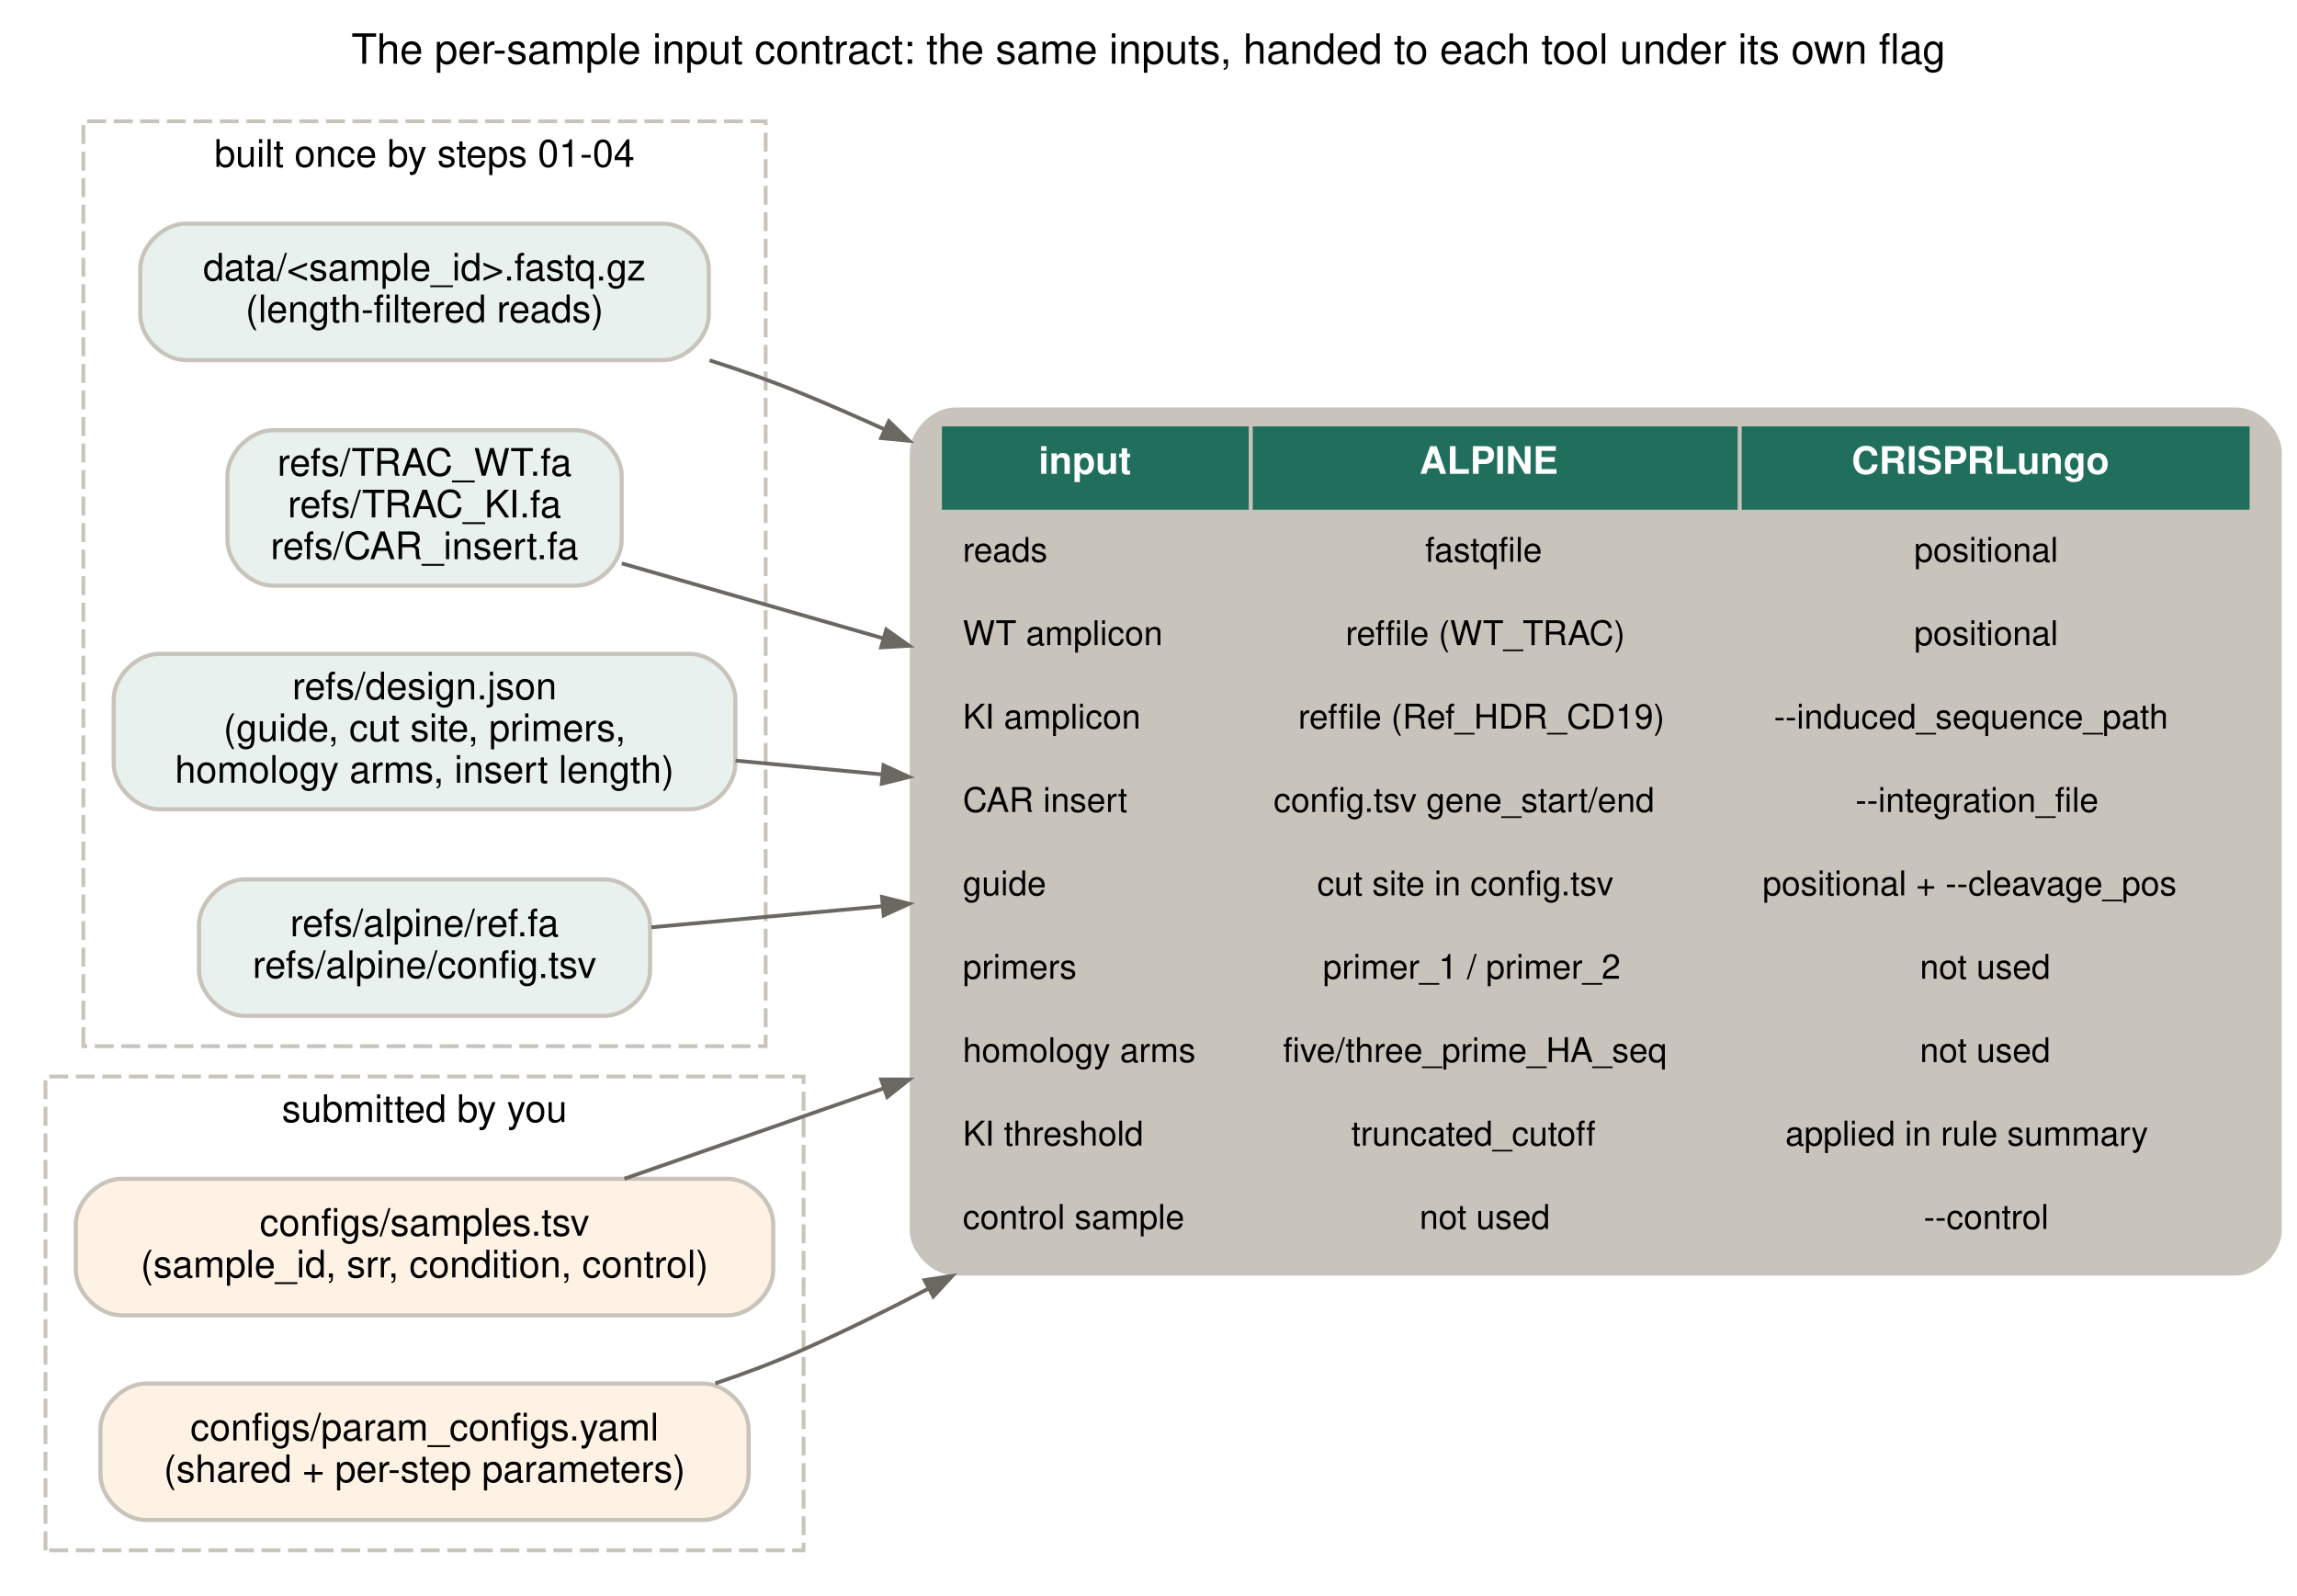
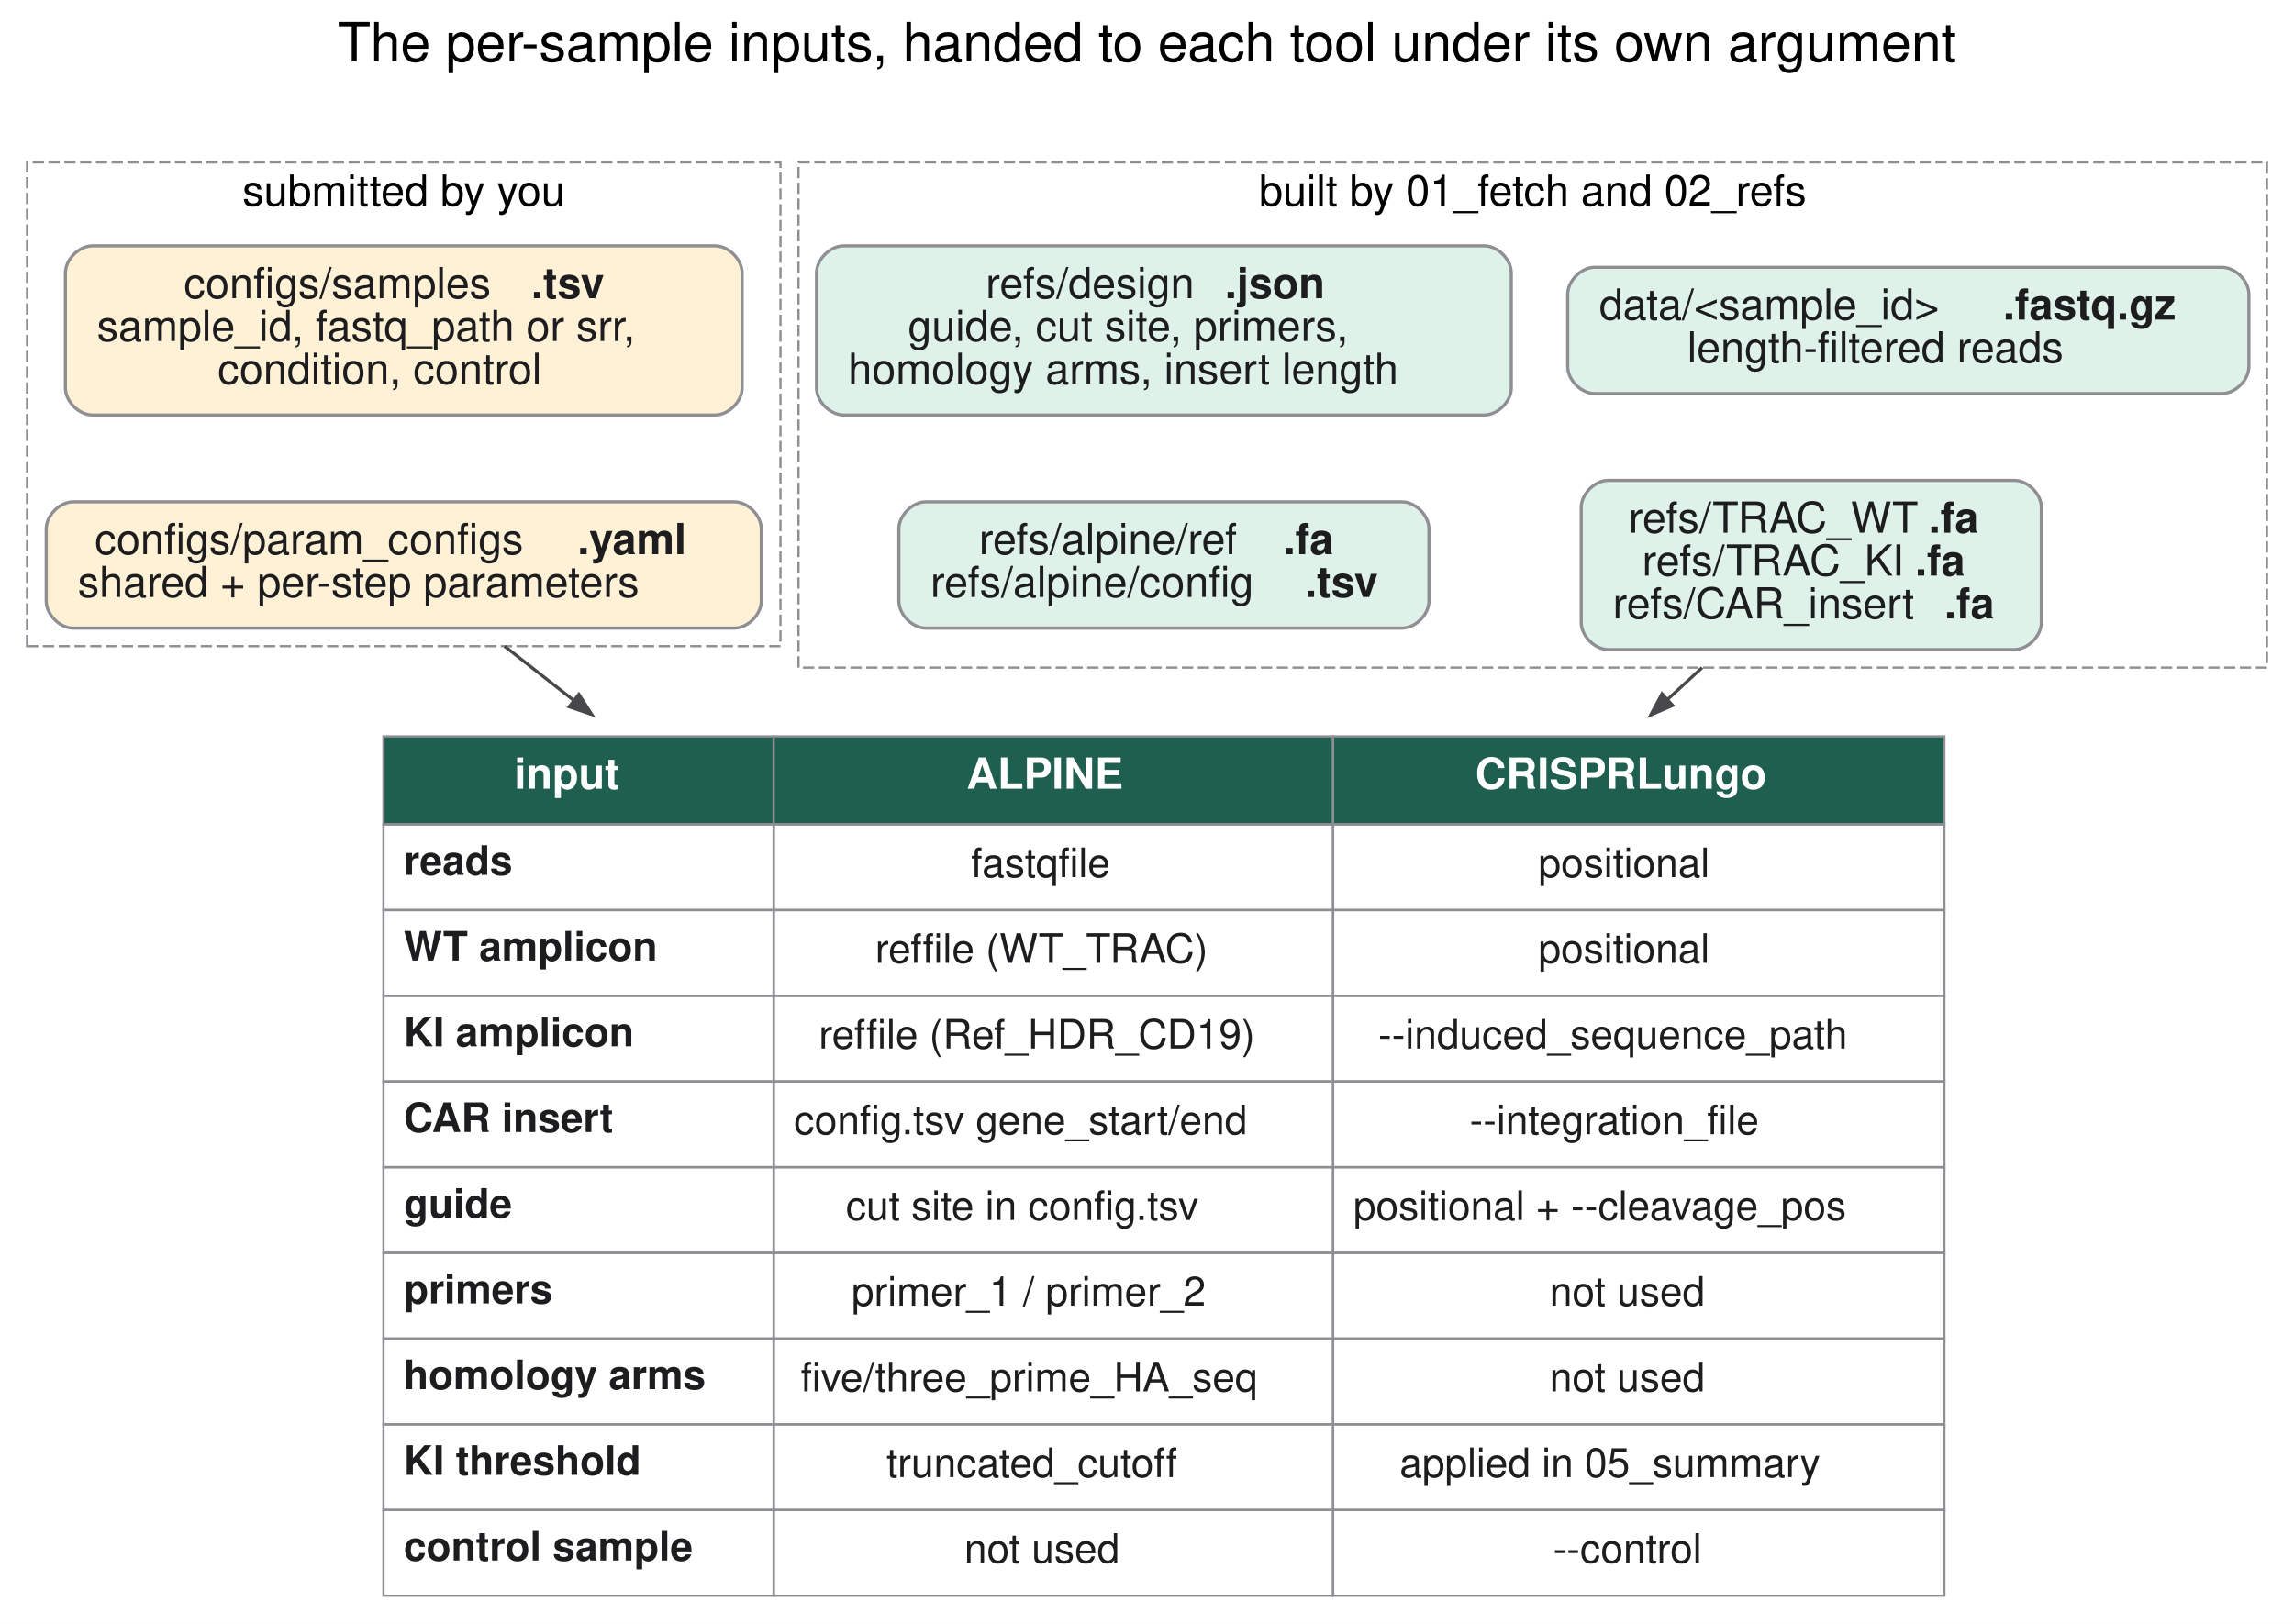
- <svg xmlns="http://www.w3.org/2000/svg" width="606pt" height="421pt" viewBox="0.00 0.00 606.00 421.00">
-   <g id="graph0" class="graph" transform="scale(1 1) rotate(0) translate(4 417)">
-     <polygon fill="white" stroke="transparent" points="-4,4 -4,-417 602,-417 602,4 -4,4" />
-     <text text-anchor="middle" x="299" y="-400.2" font-family="Helvetica,sans-Serif" font-size="11.00">The per-sample input contract: the same inputs, handed to each tool under its own flag</text>
+ <svg xmlns="http://www.w3.org/2000/svg" width="1017pt" height="720pt" viewBox="0.00 0.00 1017.00 720.00">
+   <g id="graph0" class="graph" transform="scale(1 1) rotate(0) translate(4 716)">
+     <polygon fill="white" stroke="transparent" points="-4,4 -4,-716 1013,-716 1013,4 -4,4" />
+     <text text-anchor="middle" x="504.5" y="-688.8" font-family="Helvetica,sans-Serif" font-size="24.00">The per-sample inputs, handed to each tool under its own argument</text>
+     <text text-anchor="middle" x="504.5" y="-662.8" font-family="Helvetica,sans-Serif" font-size="24.00"> </text>
    <g id="clust1" class="cluster">
-       <polygon fill="white" stroke="#c9c4bb" stroke-dasharray="5,2" points="18,-141 18,-385 198,-385 198,-141 18,-141" />
-       <text text-anchor="middle" x="108" y="-373" font-family="Helvetica,sans-Serif" font-size="10.00">built once by steps 01-04</text>
+       <polygon fill="white" stroke="#8e8e93" stroke-dasharray="5,2" points="8,-429.5 8,-644 342,-644 342,-429.5 8,-429.5" />
+       <text text-anchor="middle" x="175" y="-624.8" font-family="Helvetica,sans-Serif" font-size="19.00">submitted by you</text>
    </g>
    <g id="clust2" class="cluster">
-       <polygon fill="white" stroke="#c9c4bb" stroke-dasharray="5,2" points="8,-8 8,-133 208,-133 208,-8 8,-8" />
-       <text text-anchor="middle" x="108" y="-121" font-family="Helvetica,sans-Serif" font-size="10.00">submitted by you</text>
+       <polygon fill="white" stroke="#8e8e93" stroke-dasharray="5,2" points="350,-420 350,-644 1001,-644 1001,-420 350,-420" />
+       <text text-anchor="middle" x="675.5" y="-624.8" font-family="Helvetica,sans-Serif" font-size="19.00">built by 01_fetch and 02_refs</text>
    </g>
    <g id="node1" class="node">
-       <path fill="#e8f1ee" stroke="#c9c4bb" stroke-width="1.1" d="M171,-358C171,-358 45,-358 45,-358 39,-358 33,-352 33,-346 33,-346 33,-334 33,-334 33,-328 39,-322 45,-322 45,-322 171,-322 171,-322 177,-322 183,-328 183,-334 183,-334 183,-346 183,-346 183,-352 177,-358 171,-358" />
-       <text text-anchor="middle" x="108" y="-343" font-family="Helvetica,sans-Serif" font-size="10.00">data/&lt;sample_id&gt;.fastq.gz</text>
-       <text text-anchor="middle" x="108" y="-332" font-family="Helvetica,sans-Serif" font-size="10.00">(length-filtered reads)</text>
+       <path fill="#fff1d6" stroke="#8e8e93" stroke-width="1.4" d="M313,-607C313,-607 37,-607 37,-607 31,-607 25,-601 25,-595 25,-595 25,-544 25,-544 25,-538 31,-532 37,-532 37,-532 313,-532 313,-532 319,-532 325,-538 325,-544 325,-544 325,-595 325,-595 325,-601 319,-607 313,-607" />
+       <text text-anchor="start" x="77.5" y="-583.8" font-family="Helvetica,sans-Serif" font-size="19.00" fill="#1d1d1f">configs/samples</text>
+       <text text-anchor="start" x="231.5" y="-583.8" font-family="Helvetica,sans-Serif" font-weight="bold" font-size="19.00" fill="#1d1d1f">.tsv</text>
+       <text text-anchor="start" x="39" y="-564.8" font-family="Helvetica,sans-Serif" font-size="19.00" fill="#1d1d1f">sample_id, fastq_path or srr,</text>
+       <text text-anchor="start" x="92.5" y="-545.8" font-family="Helvetica,sans-Serif" font-size="19.00" fill="#1d1d1f">condition, control</text>
+     </g>
+     <g id="node2" class="node">
+       <path fill="#fff1d6" stroke="#8e8e93" stroke-width="1.4" d="M321.5,-493.5C321.5,-493.5 28.5,-493.5 28.5,-493.5 22.5,-493.5 16.5,-487.5 16.5,-481.5 16.5,-481.5 16.5,-449.5 16.5,-449.5 16.5,-443.5 22.5,-437.5 28.5,-437.5 28.5,-437.5 321.5,-437.5 321.5,-437.5 327.5,-437.5 333.5,-443.5 333.5,-449.5 333.5,-449.5 333.5,-481.5 333.5,-481.5 333.5,-487.5 327.5,-493.5 321.5,-493.5" />
+       <text text-anchor="start" x="38" y="-470.3" font-family="Helvetica,sans-Serif" font-size="19.00" fill="#1d1d1f">configs/param_configs</text>
+       <text text-anchor="start" x="252" y="-470.3" font-family="Helvetica,sans-Serif" font-weight="bold" font-size="19.00" fill="#1d1d1f">.yaml</text>
+       <text text-anchor="start" x="30.5" y="-451.3" font-family="Helvetica,sans-Serif" font-size="19.00" fill="#1d1d1f">shared + per-step parameters</text>
    </g>
    <g id="node7" class="node">
-       <path fill="#c9c4bb" stroke="transparent" stroke-width="1.1" d="M586,-309.5C586,-309.5 248,-309.5 248,-309.5 242,-309.5 236,-303.5 236,-297.5 236,-297.5 236,-92.5 236,-92.5 236,-86.5 242,-80.5 248,-80.5 248,-80.5 586,-80.5 586,-80.5 592,-80.5 598,-86.5 598,-92.5 598,-92.5 598,-297.5 598,-297.5 598,-303.5 592,-309.5 586,-309.5" />
-       <polygon fill="#1f6f5c" stroke="transparent" points="244,-282 244,-305 326,-305 326,-282 244,-282" />
-       <polygon fill="none" stroke="#c9c4bb" points="244,-282 244,-305 326,-305 326,-282 244,-282" />
-       <text text-anchor="start" x="270" y="-292" font-family="Helvetica,sans-Serif" font-weight="bold" font-size="10.00" fill="white">input</text>
-       <polygon fill="#1f6f5c" stroke="transparent" points="326,-282 326,-305 455,-305 455,-282 326,-282" />
-       <polygon fill="none" stroke="#c9c4bb" points="326,-282 326,-305 455,-305 455,-282 326,-282" />
-       <text text-anchor="start" x="370.5" y="-292" font-family="Helvetica,sans-Serif" font-weight="bold" font-size="10.00" fill="white">ALPINE</text>
-       <polygon fill="#1f6f5c" stroke="transparent" points="455,-282 455,-305 590,-305 590,-282 455,-282" />
-       <polygon fill="none" stroke="#c9c4bb" points="455,-282 455,-305 590,-305 590,-282 455,-282" />
-       <text text-anchor="start" x="484.5" y="-292" font-family="Helvetica,sans-Serif" font-weight="bold" font-size="10.00" fill="white">CRISPRLungo</text>
-       <polygon fill="none" stroke="#c9c4bb" points="244,-260 244,-282 326,-282 326,-260 244,-260" />
-       <text text-anchor="start" x="250" y="-268.8" font-family="Helvetica,sans-Serif" font-size="9.00">reads</text>
-       <polygon fill="none" stroke="#c9c4bb" points="326,-260 326,-282 455,-282 455,-260 326,-260" />
-       <text text-anchor="start" x="372" y="-268.8" font-family="Helvetica,sans-Serif" font-size="9.00">fastqfile</text>
-       <polygon fill="none" stroke="#c9c4bb" points="455,-260 455,-282 590,-282 590,-260 455,-260" />
-       <text text-anchor="start" x="501" y="-268.8" font-family="Helvetica,sans-Serif" font-size="9.00">positional</text>
-       <polygon fill="none" stroke="#c9c4bb" points="244,-238 244,-260 326,-260 326,-238 244,-238" />
-       <text text-anchor="start" x="250" y="-246.8" font-family="Helvetica,sans-Serif" font-size="9.00">WT amplicon</text>
-       <polygon fill="none" stroke="#c9c4bb" points="326,-238 326,-260 455,-260 455,-238 326,-238" />
-       <text text-anchor="start" x="351" y="-246.8" font-family="Helvetica,sans-Serif" font-size="9.00">reffile (WT_TRAC)</text>
-       <polygon fill="none" stroke="#c9c4bb" points="455,-238 455,-260 590,-260 590,-238 455,-238" />
-       <text text-anchor="start" x="501" y="-246.8" font-family="Helvetica,sans-Serif" font-size="9.00">positional</text>
-       <polygon fill="none" stroke="#c9c4bb" points="244,-216 244,-238 326,-238 326,-216 244,-216" />
-       <text text-anchor="start" x="250" y="-224.8" font-family="Helvetica,sans-Serif" font-size="9.00">KI amplicon</text>
-       <polygon fill="none" stroke="#c9c4bb" points="326,-216 326,-238 455,-238 455,-216 326,-216" />
-       <text text-anchor="start" x="338.5" y="-224.8" font-family="Helvetica,sans-Serif" font-size="9.00">reffile (Ref_HDR_CD19)</text>
-       <polygon fill="none" stroke="#c9c4bb" points="455,-216 455,-238 590,-238 590,-216 455,-216" />
-       <text text-anchor="start" x="464" y="-224.8" font-family="Helvetica,sans-Serif" font-size="9.00">--induced_sequence_path</text>
-       <polygon fill="none" stroke="#c9c4bb" points="244,-194 244,-216 326,-216 326,-194 244,-194" />
-       <text text-anchor="start" x="250" y="-202.8" font-family="Helvetica,sans-Serif" font-size="9.00">CAR insert</text>
-       <polygon fill="none" stroke="#c9c4bb" points="326,-194 326,-216 455,-216 455,-194 326,-194" />
-       <text text-anchor="start" x="332" y="-202.8" font-family="Helvetica,sans-Serif" font-size="9.00">config.tsv gene_start/end</text>
-       <polygon fill="none" stroke="#c9c4bb" points="455,-194 455,-216 590,-216 590,-194 455,-194" />
-       <text text-anchor="start" x="485.5" y="-202.8" font-family="Helvetica,sans-Serif" font-size="9.00">--integration_file</text>
-       <polygon fill="none" stroke="#c9c4bb" points="244,-172 244,-194 326,-194 326,-172 244,-172" />
-       <text text-anchor="start" x="250" y="-180.8" font-family="Helvetica,sans-Serif" font-size="9.00">guide</text>
-       <polygon fill="none" stroke="#c9c4bb" points="326,-172 326,-194 455,-194 455,-172 326,-172" />
-       <text text-anchor="start" x="343.5" y="-180.8" font-family="Helvetica,sans-Serif" font-size="9.00">cut site in config.tsv</text>
-       <polygon fill="none" stroke="#c9c4bb" points="455,-172 455,-194 590,-194 590,-172 455,-172" />
-       <text text-anchor="start" x="461" y="-180.8" font-family="Helvetica,sans-Serif" font-size="9.00">positional + --cleavage_pos</text>
-       <polygon fill="none" stroke="#c9c4bb" points="244,-150 244,-172 326,-172 326,-150 244,-150" />
-       <text text-anchor="start" x="250" y="-158.8" font-family="Helvetica,sans-Serif" font-size="9.00">primers</text>
-       <polygon fill="none" stroke="#c9c4bb" points="326,-150 326,-172 455,-172 455,-150 326,-150" />
-       <text text-anchor="start" x="345" y="-158.8" font-family="Helvetica,sans-Serif" font-size="9.00">primer_1 / primer_2</text>
-       <polygon fill="none" stroke="#c9c4bb" points="455,-150 455,-172 590,-172 590,-150 455,-150" />
-       <text text-anchor="start" x="502.5" y="-158.8" font-family="Helvetica,sans-Serif" font-size="9.00">not used</text>
-       <polygon fill="none" stroke="#c9c4bb" points="244,-128 244,-150 326,-150 326,-128 244,-128" />
-       <text text-anchor="start" x="250" y="-136.8" font-family="Helvetica,sans-Serif" font-size="9.00">homology arms</text>
-       <polygon fill="none" stroke="#c9c4bb" points="326,-128 326,-150 455,-150 455,-128 326,-128" />
-       <text text-anchor="start" x="334.5" y="-136.8" font-family="Helvetica,sans-Serif" font-size="9.00">five/three_prime_HA_seq</text>
-       <polygon fill="none" stroke="#c9c4bb" points="455,-128 455,-150 590,-150 590,-128 455,-128" />
-       <text text-anchor="start" x="502.5" y="-136.8" font-family="Helvetica,sans-Serif" font-size="9.00">not used</text>
-       <polygon fill="none" stroke="#c9c4bb" points="244,-106 244,-128 326,-128 326,-106 244,-106" />
-       <text text-anchor="start" x="250" y="-114.8" font-family="Helvetica,sans-Serif" font-size="9.00">KI threshold</text>
-       <polygon fill="none" stroke="#c9c4bb" points="326,-106 326,-128 455,-128 455,-106 326,-106" />
-       <text text-anchor="start" x="352.5" y="-114.8" font-family="Helvetica,sans-Serif" font-size="9.00">truncated_cutoff</text>
-       <polygon fill="none" stroke="#c9c4bb" points="455,-106 455,-128 590,-128 590,-106 455,-106" />
-       <text text-anchor="start" x="467" y="-114.8" font-family="Helvetica,sans-Serif" font-size="9.00">applied in rule summary</text>
-       <polygon fill="none" stroke="#c9c4bb" points="244,-84 244,-106 326,-106 326,-84 244,-84" />
-       <text text-anchor="start" x="250" y="-92.8" font-family="Helvetica,sans-Serif" font-size="9.00">control sample</text>
-       <polygon fill="none" stroke="#c9c4bb" points="326,-84 326,-106 455,-106 455,-84 326,-84" />
-       <text text-anchor="start" x="370.5" y="-92.8" font-family="Helvetica,sans-Serif" font-size="9.00">not used</text>
-       <polygon fill="none" stroke="#c9c4bb" points="455,-84 455,-106 590,-106 590,-84 455,-84" />
-       <text text-anchor="start" x="503.5" y="-92.8" font-family="Helvetica,sans-Serif" font-size="9.00">--control</text>
+       <polygon fill="#1f5f4f" stroke="transparent" points="166,-350.5 166,-389.5 339,-389.5 339,-350.5 166,-350.5" />
+       <polygon fill="none" stroke="#8e8e93" points="166,-350.5 166,-389.5 339,-389.5 339,-350.5 166,-350.5" />
+       <text text-anchor="start" x="224" y="-366.3" font-family="Helvetica,sans-Serif" font-weight="bold" font-size="19.00" fill="white">input</text>
+       <polygon fill="#1f5f4f" stroke="transparent" points="339,-350.5 339,-389.5 587,-389.5 587,-350.5 339,-350.5" />
+       <polygon fill="none" stroke="#8e8e93" points="339,-350.5 339,-389.5 587,-389.5 587,-350.5 339,-350.5" />
+       <text text-anchor="start" x="424.5" y="-366.3" font-family="Helvetica,sans-Serif" font-weight="bold" font-size="19.00" fill="white">ALPINE</text>
+       <polygon fill="#1f5f4f" stroke="transparent" points="587,-350.5 587,-389.5 858,-389.5 858,-350.5 587,-350.5" />
+       <polygon fill="none" stroke="#8e8e93" points="587,-350.5 587,-389.5 858,-389.5 858,-350.5 587,-350.5" />
+       <text text-anchor="start" x="650" y="-366.3" font-family="Helvetica,sans-Serif" font-weight="bold" font-size="19.00" fill="white">CRISPRLungo</text>
+       <polygon fill="none" stroke="#8e8e93" points="166,-312.5 166,-350.5 339,-350.5 339,-312.5 166,-312.5" />
+       <text text-anchor="start" x="175" y="-328.1" font-family="Helvetica,sans-Serif" font-weight="bold" font-size="18.00" fill="#1d1d1f">reads</text>
+       <polygon fill="none" stroke="#8e8e93" points="339,-312.5 339,-350.5 587,-350.5 587,-312.5 339,-312.5" />
+       <text text-anchor="start" x="426.5" y="-327.1" font-family="Helvetica,sans-Serif" font-size="18.00" fill="#1d1d1f">fastqfile</text>
+       <polygon fill="none" stroke="#8e8e93" points="587,-312.5 587,-350.5 858,-350.5 858,-312.5 587,-312.5" />
+       <text text-anchor="start" x="678" y="-327.1" font-family="Helvetica,sans-Serif" font-size="18.00" fill="#1d1d1f">positional</text>
+       <polygon fill="none" stroke="#8e8e93" points="166,-274.5 166,-312.5 339,-312.5 339,-274.5 166,-274.5" />
+       <text text-anchor="start" x="175" y="-290.1" font-family="Helvetica,sans-Serif" font-weight="bold" font-size="18.00" fill="#1d1d1f">WT amplicon</text>
+       <polygon fill="none" stroke="#8e8e93" points="339,-274.5 339,-312.5 587,-312.5 587,-274.5 339,-274.5" />
+       <text text-anchor="start" x="384" y="-289.1" font-family="Helvetica,sans-Serif" font-size="18.00" fill="#1d1d1f">reffile (WT_TRAC)</text>
+       <polygon fill="none" stroke="#8e8e93" points="587,-274.5 587,-312.5 858,-312.5 858,-274.5 587,-274.5" />
+       <text text-anchor="start" x="678" y="-289.1" font-family="Helvetica,sans-Serif" font-size="18.00" fill="#1d1d1f">positional</text>
+       <polygon fill="none" stroke="#8e8e93" points="166,-236.5 166,-274.5 339,-274.5 339,-236.5 166,-236.5" />
+       <text text-anchor="start" x="175" y="-252.1" font-family="Helvetica,sans-Serif" font-weight="bold" font-size="18.00" fill="#1d1d1f">KI amplicon</text>
+       <polygon fill="none" stroke="#8e8e93" points="339,-236.5 339,-274.5 587,-274.5 587,-236.5 339,-236.5" />
+       <text text-anchor="start" x="359" y="-251.1" font-family="Helvetica,sans-Serif" font-size="18.00" fill="#1d1d1f">reffile (Ref_HDR_CD19)</text>
+       <polygon fill="none" stroke="#8e8e93" points="587,-236.5 587,-274.5 858,-274.5 858,-236.5 587,-236.5" />
+       <text text-anchor="start" x="607" y="-251.1" font-family="Helvetica,sans-Serif" font-size="18.00" fill="#1d1d1f">--induced_sequence_path</text>
+       <polygon fill="none" stroke="#8e8e93" points="166,-198.5 166,-236.5 339,-236.5 339,-198.5 166,-198.5" />
+       <text text-anchor="start" x="175" y="-214.1" font-family="Helvetica,sans-Serif" font-weight="bold" font-size="18.00" fill="#1d1d1f">CAR insert</text>
+       <polygon fill="none" stroke="#8e8e93" points="339,-198.5 339,-236.5 587,-236.5 587,-198.5 339,-198.5" />
+       <text text-anchor="start" x="348" y="-213.1" font-family="Helvetica,sans-Serif" font-size="18.00" fill="#1d1d1f">config.tsv gene_start/end</text>
+       <polygon fill="none" stroke="#8e8e93" points="587,-198.5 587,-236.5 858,-236.5 858,-198.5 587,-198.5" />
+       <text text-anchor="start" x="647.5" y="-213.1" font-family="Helvetica,sans-Serif" font-size="18.00" fill="#1d1d1f">--integration_file</text>
+       <polygon fill="none" stroke="#8e8e93" points="166,-160.5 166,-198.5 339,-198.5 339,-160.5 166,-160.5" />
+       <text text-anchor="start" x="175" y="-176.1" font-family="Helvetica,sans-Serif" font-weight="bold" font-size="18.00" fill="#1d1d1f">guide</text>
+       <polygon fill="none" stroke="#8e8e93" points="339,-160.5 339,-198.5 587,-198.5 587,-160.5 339,-160.5" />
+       <text text-anchor="start" x="371" y="-175.1" font-family="Helvetica,sans-Serif" font-size="18.00" fill="#1d1d1f">cut site in config.tsv</text>
+       <polygon fill="none" stroke="#8e8e93" points="587,-160.5 587,-198.5 858,-198.5 858,-160.5 587,-160.5" />
+       <text text-anchor="start" x="596" y="-175.1" font-family="Helvetica,sans-Serif" font-size="18.00" fill="#1d1d1f">positional + --cleavage_pos</text>
+       <polygon fill="none" stroke="#8e8e93" points="166,-122.5 166,-160.5 339,-160.5 339,-122.5 166,-122.5" />
+       <text text-anchor="start" x="175" y="-138.1" font-family="Helvetica,sans-Serif" font-weight="bold" font-size="18.00" fill="#1d1d1f">primers</text>
+       <polygon fill="none" stroke="#8e8e93" points="339,-122.5 339,-160.5 587,-160.5 587,-122.5 339,-122.5" />
+       <text text-anchor="start" x="373.5" y="-137.1" font-family="Helvetica,sans-Serif" font-size="18.00" fill="#1d1d1f">primer_1 / primer_2</text>
+       <polygon fill="none" stroke="#8e8e93" points="587,-122.5 587,-160.5 858,-160.5 858,-122.5 587,-122.5" />
+       <text text-anchor="start" x="683" y="-137.1" font-family="Helvetica,sans-Serif" font-size="18.00" fill="#1d1d1f">not used</text>
+       <polygon fill="none" stroke="#8e8e93" points="166,-84.5 166,-122.5 339,-122.5 339,-84.5 166,-84.5" />
+       <text text-anchor="start" x="175" y="-100.1" font-family="Helvetica,sans-Serif" font-weight="bold" font-size="18.00" fill="#1d1d1f">homology arms</text>
+       <polygon fill="none" stroke="#8e8e93" points="339,-84.5 339,-122.5 587,-122.5 587,-84.5 339,-84.5" />
+       <text text-anchor="start" x="351" y="-99.1" font-family="Helvetica,sans-Serif" font-size="18.00" fill="#1d1d1f">five/three_prime_HA_seq</text>
+       <polygon fill="none" stroke="#8e8e93" points="587,-84.5 587,-122.5 858,-122.5 858,-84.5 587,-84.5" />
+       <text text-anchor="start" x="683" y="-99.1" font-family="Helvetica,sans-Serif" font-size="18.00" fill="#1d1d1f">not used</text>
+       <polygon fill="none" stroke="#8e8e93" points="166,-46.5 166,-84.5 339,-84.5 339,-46.5 166,-46.5" />
+       <text text-anchor="start" x="175" y="-62.1" font-family="Helvetica,sans-Serif" font-weight="bold" font-size="18.00" fill="#1d1d1f">KI threshold</text>
+       <polygon fill="none" stroke="#8e8e93" points="339,-46.5 339,-84.5 587,-84.5 587,-46.5 339,-46.5" />
+       <text text-anchor="start" x="389" y="-61.1" font-family="Helvetica,sans-Serif" font-size="18.00" fill="#1d1d1f">truncated_cutoff</text>
+       <polygon fill="none" stroke="#8e8e93" points="587,-46.5 587,-84.5 858,-84.5 858,-46.5 587,-46.5" />
+       <text text-anchor="start" x="616.5" y="-61.1" font-family="Helvetica,sans-Serif" font-size="18.00" fill="#1d1d1f">applied in 05_summary</text>
+       <polygon fill="none" stroke="#8e8e93" points="166,-8.5 166,-46.5 339,-46.5 339,-8.5 166,-8.5" />
+       <text text-anchor="start" x="175" y="-24.1" font-family="Helvetica,sans-Serif" font-weight="bold" font-size="18.00" fill="#1d1d1f">control sample</text>
+       <polygon fill="none" stroke="#8e8e93" points="339,-8.5 339,-46.5 587,-46.5 587,-8.5 339,-8.5" />
+       <text text-anchor="start" x="423.5" y="-23.1" font-family="Helvetica,sans-Serif" font-size="18.00" fill="#1d1d1f">not used</text>
+       <polygon fill="none" stroke="#8e8e93" points="587,-8.5 587,-46.5 858,-46.5 858,-8.5 587,-8.5" />
+       <text text-anchor="start" x="684.5" y="-23.1" font-family="Helvetica,sans-Serif" font-size="18.00" fill="#1d1d1f">--control</text>
    </g>
-     <g id="edge1" class="edge">
-       <path fill="none" stroke="#6b6862" d="M183.21,-321.95C191.67,-319.25 200.09,-316.26 208,-313 215.05,-310.09 222.16,-306.99 229.29,-303.75" />
-       <polygon fill="#6b6862" stroke="#6b6862" points="230.51,-305.88 235.84,-300.72 228.46,-301.43 230.51,-305.88" />
-     </g>
-     <g id="node2" class="node">
-       <path fill="#e8f1ee" stroke="#c9c4bb" stroke-width="1.1" d="M148,-303.5C148,-303.5 68,-303.5 68,-303.5 62,-303.5 56,-297.5 56,-291.5 56,-291.5 56,-274.5 56,-274.5 56,-268.5 62,-262.5 68,-262.5 68,-262.5 148,-262.5 148,-262.5 154,-262.5 160,-268.5 160,-274.5 160,-274.5 160,-291.5 160,-291.5 160,-297.5 154,-303.5 148,-303.5" />
-       <text text-anchor="middle" x="108" y="-291.5" font-family="Helvetica,sans-Serif" font-size="10.00">refs/TRAC_WT.fa</text>
-       <text text-anchor="middle" x="108" y="-280.5" font-family="Helvetica,sans-Serif" font-size="10.00">refs/TRAC_KI.fa</text>
-       <text text-anchor="middle" x="108" y="-269.5" font-family="Helvetica,sans-Serif" font-size="10.00">refs/CAR_insert.fa</text>
-     </g>
-     <g id="edge2" class="edge">
-       <path fill="none" stroke="#6b6862" d="M160.04,-268.37C179.84,-262.69 203.82,-255.82 229.08,-248.58" />
-       <polygon fill="#6b6862" stroke="#6b6862" points="229.82,-250.92 235.87,-246.63 228.47,-246.21 229.82,-250.92" />
+     <g id="edge4" class="edge">
+       <path fill="none" stroke="#48484a" stroke-width="1.4" d="M219.67,-429.5C228.85,-422.31 239.12,-414.27 250.18,-405.61" />
+       <polygon fill="#48484a" stroke="#48484a" stroke-width="1.4" points="252.63,-408.14 258.34,-399.21 248.31,-402.63 252.63,-408.14" />
    </g>
    <g id="node3" class="node">
-       <path fill="#e8f1ee" stroke="#c9c4bb" stroke-width="1.1" d="M178,-244.5C178,-244.5 38,-244.5 38,-244.5 32,-244.5 26,-238.5 26,-232.5 26,-232.5 26,-215.5 26,-215.5 26,-209.5 32,-203.5 38,-203.5 38,-203.5 178,-203.5 178,-203.5 184,-203.5 190,-209.5 190,-215.5 190,-215.5 190,-232.5 190,-232.5 190,-238.5 184,-244.5 178,-244.5" />
-       <text text-anchor="middle" x="108" y="-232.5" font-family="Helvetica,sans-Serif" font-size="10.00">refs/design.json</text>
-       <text text-anchor="middle" x="108" y="-221.5" font-family="Helvetica,sans-Serif" font-size="10.00">(guide, cut site, primers,</text>
-       <text text-anchor="middle" x="108" y="-210.5" font-family="Helvetica,sans-Serif" font-size="10.00">homology arms, insert length)</text>
-     </g>
-     <g id="edge3" class="edge">
-       <path fill="none" stroke="#6b6862" d="M190.06,-216.34C202.32,-215.19 215.37,-213.95 228.78,-212.69" />
-       <polygon fill="#6b6862" stroke="#6b6862" points="229.09,-215.12 235.83,-212.02 228.63,-210.24 229.09,-215.12" />
+       <path fill="#dff2ea" stroke="#8e8e93" stroke-width="1.4" d="M981,-597.5C981,-597.5 703,-597.5 703,-597.5 697,-597.5 691,-591.5 691,-585.5 691,-585.5 691,-553.5 691,-553.5 691,-547.5 697,-541.5 703,-541.5 703,-541.5 981,-541.5 981,-541.5 987,-541.5 993,-547.5 993,-553.5 993,-553.5 993,-585.5 993,-585.5 993,-591.5 987,-597.5 981,-597.5" />
+       <text text-anchor="start" x="705" y="-574.3" font-family="Helvetica,sans-Serif" font-size="19.00" fill="#1d1d1f">data/&lt;sample_id&gt;</text>
+       <text text-anchor="start" x="884" y="-574.3" font-family="Helvetica,sans-Serif" font-weight="bold" font-size="19.00" fill="#1d1d1f">.fastq.gz</text>
+       <text text-anchor="start" x="744" y="-555.3" font-family="Helvetica,sans-Serif" font-size="19.00" fill="#1d1d1f">length-filtered reads</text>
    </g>
    <g id="node4" class="node">
-       <path fill="#e8f1ee" stroke="#c9c4bb" stroke-width="1.1" d="M155.5,-185C155.5,-185 60.5,-185 60.5,-185 54.5,-185 48.5,-179 48.5,-173 48.5,-173 48.5,-161 48.5,-161 48.5,-155 54.5,-149 60.5,-149 60.5,-149 155.5,-149 155.5,-149 161.5,-149 167.5,-155 167.5,-161 167.5,-161 167.5,-173 167.5,-173 167.5,-179 161.5,-185 155.5,-185" />
-       <text text-anchor="middle" x="108" y="-170" font-family="Helvetica,sans-Serif" font-size="10.00">refs/alpine/ref.fa</text>
-       <text text-anchor="middle" x="108" y="-159" font-family="Helvetica,sans-Serif" font-size="10.00">refs/alpine/config.tsv</text>
+       <path fill="#dff2ea" stroke="#8e8e93" stroke-width="1.4" d="M889,-503C889,-503 709,-503 709,-503 703,-503 697,-497 697,-491 697,-491 697,-440 697,-440 697,-434 703,-428 709,-428 709,-428 889,-428 889,-428 895,-428 901,-434 901,-440 901,-440 901,-491 901,-491 901,-497 895,-503 889,-503" />
+       <text text-anchor="start" x="718" y="-479.8" font-family="Helvetica,sans-Serif" font-size="19.00" fill="#1d1d1f">refs/TRAC_WT</text>
+       <text text-anchor="start" x="851" y="-479.8" font-family="Helvetica,sans-Serif" font-weight="bold" font-size="19.00" fill="#1d1d1f">.fa</text>
+       <text text-anchor="start" x="724" y="-460.8" font-family="Helvetica,sans-Serif" font-size="19.00" fill="#1d1d1f">refs/TRAC_KI</text>
+       <text text-anchor="start" x="845" y="-460.8" font-family="Helvetica,sans-Serif" font-weight="bold" font-size="19.00" fill="#1d1d1f">.fa</text>
+       <text text-anchor="start" x="711" y="-441.8" font-family="Helvetica,sans-Serif" font-size="19.00" fill="#1d1d1f">refs/CAR_insert</text>
+       <text text-anchor="start" x="858" y="-441.8" font-family="Helvetica,sans-Serif" font-weight="bold" font-size="19.00" fill="#1d1d1f">.fa</text>
    </g>
-     <g id="edge4" class="edge">
-       <path fill="none" stroke="#6b6862" d="M167.83,-172.37C185.9,-174.01 206.83,-175.92 228.74,-177.92" />
-       <polygon fill="#6b6862" stroke="#6b6862" points="228.69,-180.38 235.88,-178.57 229.13,-175.5 228.69,-180.38" />
+     <g id="edge5" class="edge">
+       <path fill="none" stroke="#48484a" stroke-width="1.4" d="M750.62,-420C745.8,-415.57 740.72,-410.89 735.43,-406.02" />
+       <polygon fill="#48484a" stroke="#48484a" stroke-width="1.4" points="737.55,-403.22 727.82,-399.02 732.81,-408.37 737.55,-403.22" />
    </g>
    <g id="node5" class="node">
-       <path fill="#fdf2e3" stroke="#c9c4bb" stroke-width="1.1" d="M188,-106C188,-106 28,-106 28,-106 22,-106 16,-100 16,-94 16,-94 16,-82 16,-82 16,-76 22,-70 28,-70 28,-70 188,-70 188,-70 194,-70 200,-76 200,-82 200,-82 200,-94 200,-94 200,-100 194,-106 188,-106" />
-       <text text-anchor="middle" x="108" y="-91" font-family="Helvetica,sans-Serif" font-size="10.00">configs/samples.tsv</text>
-       <text text-anchor="middle" x="108" y="-80" font-family="Helvetica,sans-Serif" font-size="10.00">(sample_id, srr, condition, control)</text>
-     </g>
-     <g id="edge5" class="edge">
-       <path fill="none" stroke="#6b6862" d="M160.73,-106.03C180.42,-112.89 204.17,-121.17 229.16,-129.88" />
-       <polygon fill="#6b6862" stroke="#6b6862" points="228.47,-132.23 235.89,-132.22 230.08,-127.61 228.47,-132.23" />
+       <path fill="#dff2ea" stroke="#8e8e93" stroke-width="1.4" d="M654,-607C654,-607 370,-607 370,-607 364,-607 358,-601 358,-595 358,-595 358,-544 358,-544 358,-538 364,-532 370,-532 370,-532 654,-532 654,-532 660,-532 666,-538 666,-544 666,-544 666,-595 666,-595 666,-601 660,-607 654,-607" />
+       <text text-anchor="start" x="433" y="-583.8" font-family="Helvetica,sans-Serif" font-size="19.00" fill="#1d1d1f">refs/design</text>
+       <text text-anchor="start" x="539" y="-583.8" font-family="Helvetica,sans-Serif" font-weight="bold" font-size="19.00" fill="#1d1d1f">.json</text>
+       <text text-anchor="start" x="398.5" y="-564.8" font-family="Helvetica,sans-Serif" font-size="19.00" fill="#1d1d1f">guide, cut site, primers,</text>
+       <text text-anchor="start" x="372" y="-545.8" font-family="Helvetica,sans-Serif" font-size="19.00" fill="#1d1d1f">homology arms, insert length</text>
    </g>
    <g id="node6" class="node">
-       <path fill="#fdf2e3" stroke="#c9c4bb" stroke-width="1.1" d="M181.5,-52C181.5,-52 34.5,-52 34.5,-52 28.5,-52 22.5,-46 22.5,-40 22.5,-40 22.5,-28 22.5,-28 22.5,-22 28.5,-16 34.5,-16 34.5,-16 181.5,-16 181.5,-16 187.5,-16 193.5,-22 193.5,-28 193.5,-28 193.5,-40 193.5,-40 193.5,-46 187.5,-52 181.5,-52" />
-       <text text-anchor="middle" x="108" y="-37" font-family="Helvetica,sans-Serif" font-size="10.00">configs/param_configs.yaml</text>
-       <text text-anchor="middle" x="108" y="-26" font-family="Helvetica,sans-Serif" font-size="10.00">(shared + per-step parameters)</text>
-     </g>
-     <g id="edge6" class="edge">
-       <path fill="none" stroke="#6b6862" d="M184.71,-52.05C192.7,-54.72 200.6,-57.7 208,-61 218.91,-65.86 229.89,-71.25 240.82,-76.98" />
-       <polygon fill="#6b6862" stroke="#6b6862" points="239.92,-79.28 247.25,-80.4 242.22,-74.95 239.92,-79.28" />
+       <path fill="#dff2ea" stroke="#8e8e93" stroke-width="1.4" d="M617.5,-493.5C617.5,-493.5 406.5,-493.5 406.5,-493.5 400.5,-493.5 394.5,-487.5 394.5,-481.5 394.5,-481.5 394.5,-449.5 394.5,-449.5 394.5,-443.5 400.5,-437.5 406.5,-437.5 406.5,-437.5 617.5,-437.5 617.5,-437.5 623.5,-437.5 629.5,-443.5 629.5,-449.5 629.5,-449.5 629.5,-481.5 629.5,-481.5 629.5,-487.5 623.5,-493.5 617.5,-493.5" />
+       <text text-anchor="start" x="430" y="-470.3" font-family="Helvetica,sans-Serif" font-size="19.00" fill="#1d1d1f">refs/alpine/ref</text>
+       <text text-anchor="start" x="565" y="-470.3" font-family="Helvetica,sans-Serif" font-weight="bold" font-size="19.00" fill="#1d1d1f">.fa</text>
+       <text text-anchor="start" x="408.5" y="-451.3" font-family="Helvetica,sans-Serif" font-size="19.00" fill="#1d1d1f">refs/alpine/config</text>
+       <text text-anchor="start" x="574.5" y="-451.3" font-family="Helvetica,sans-Serif" font-weight="bold" font-size="19.00" fill="#1d1d1f">.tsv</text>
    </g>
  </g>
</svg>
